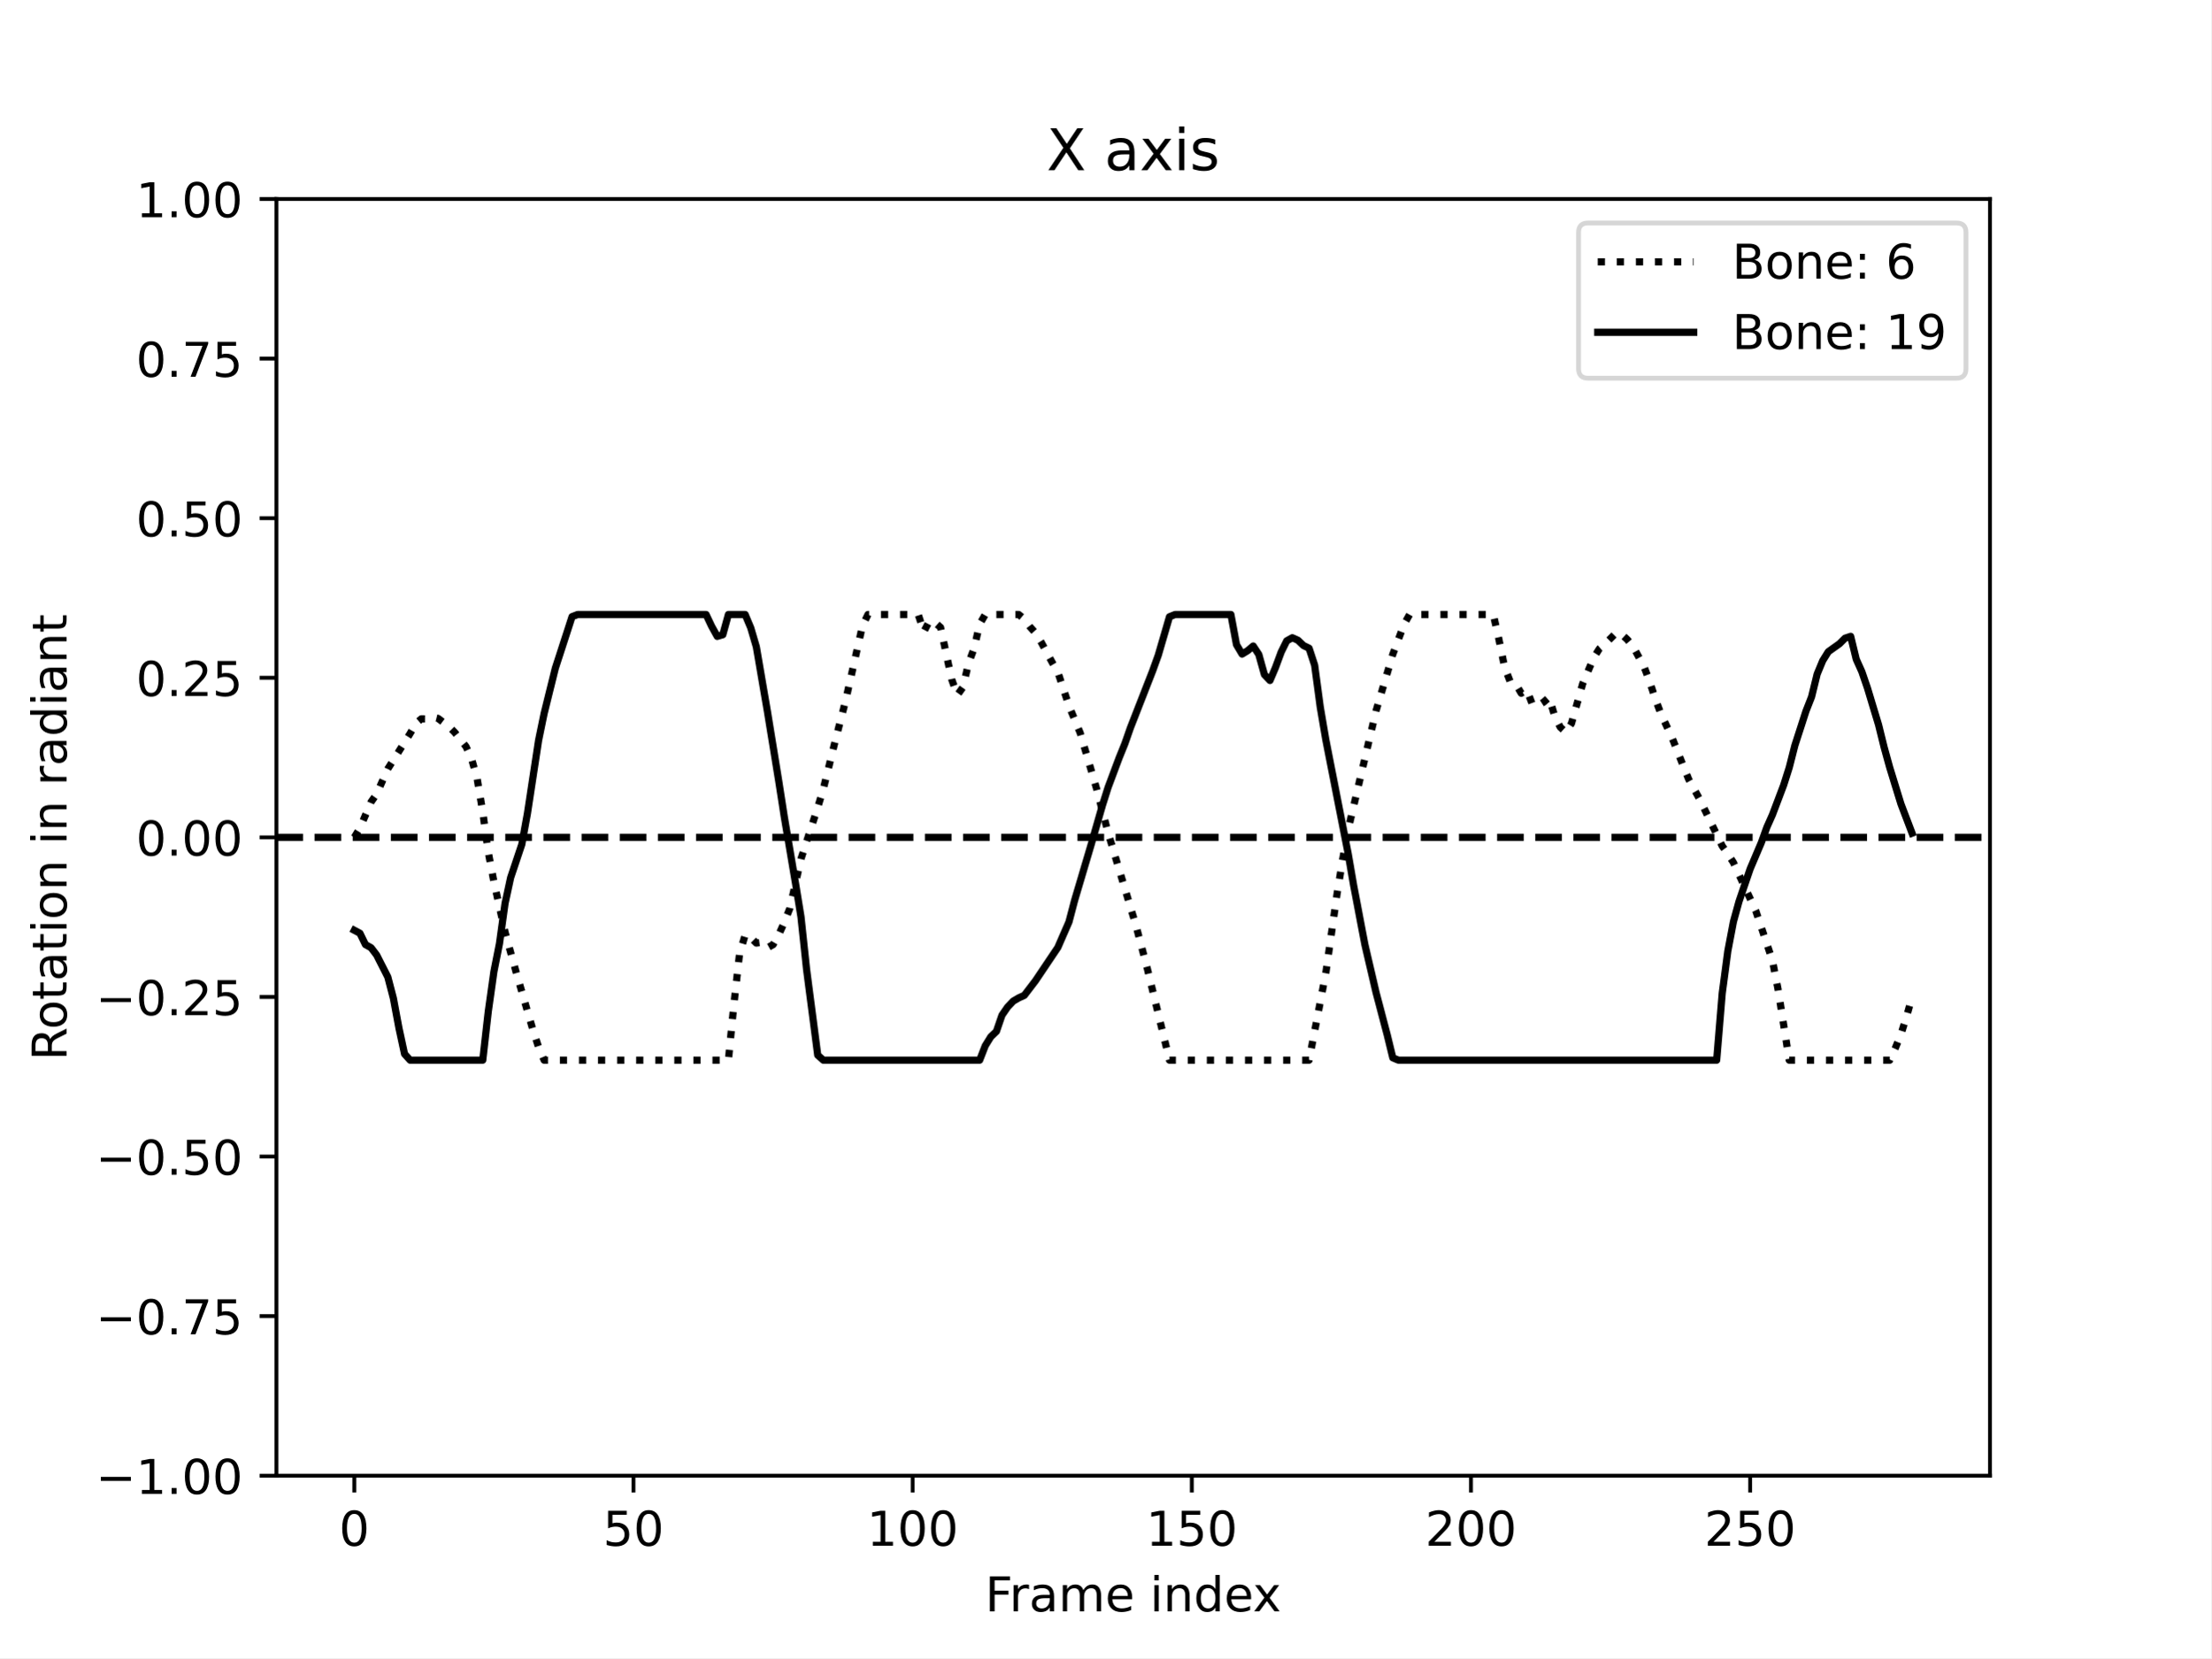
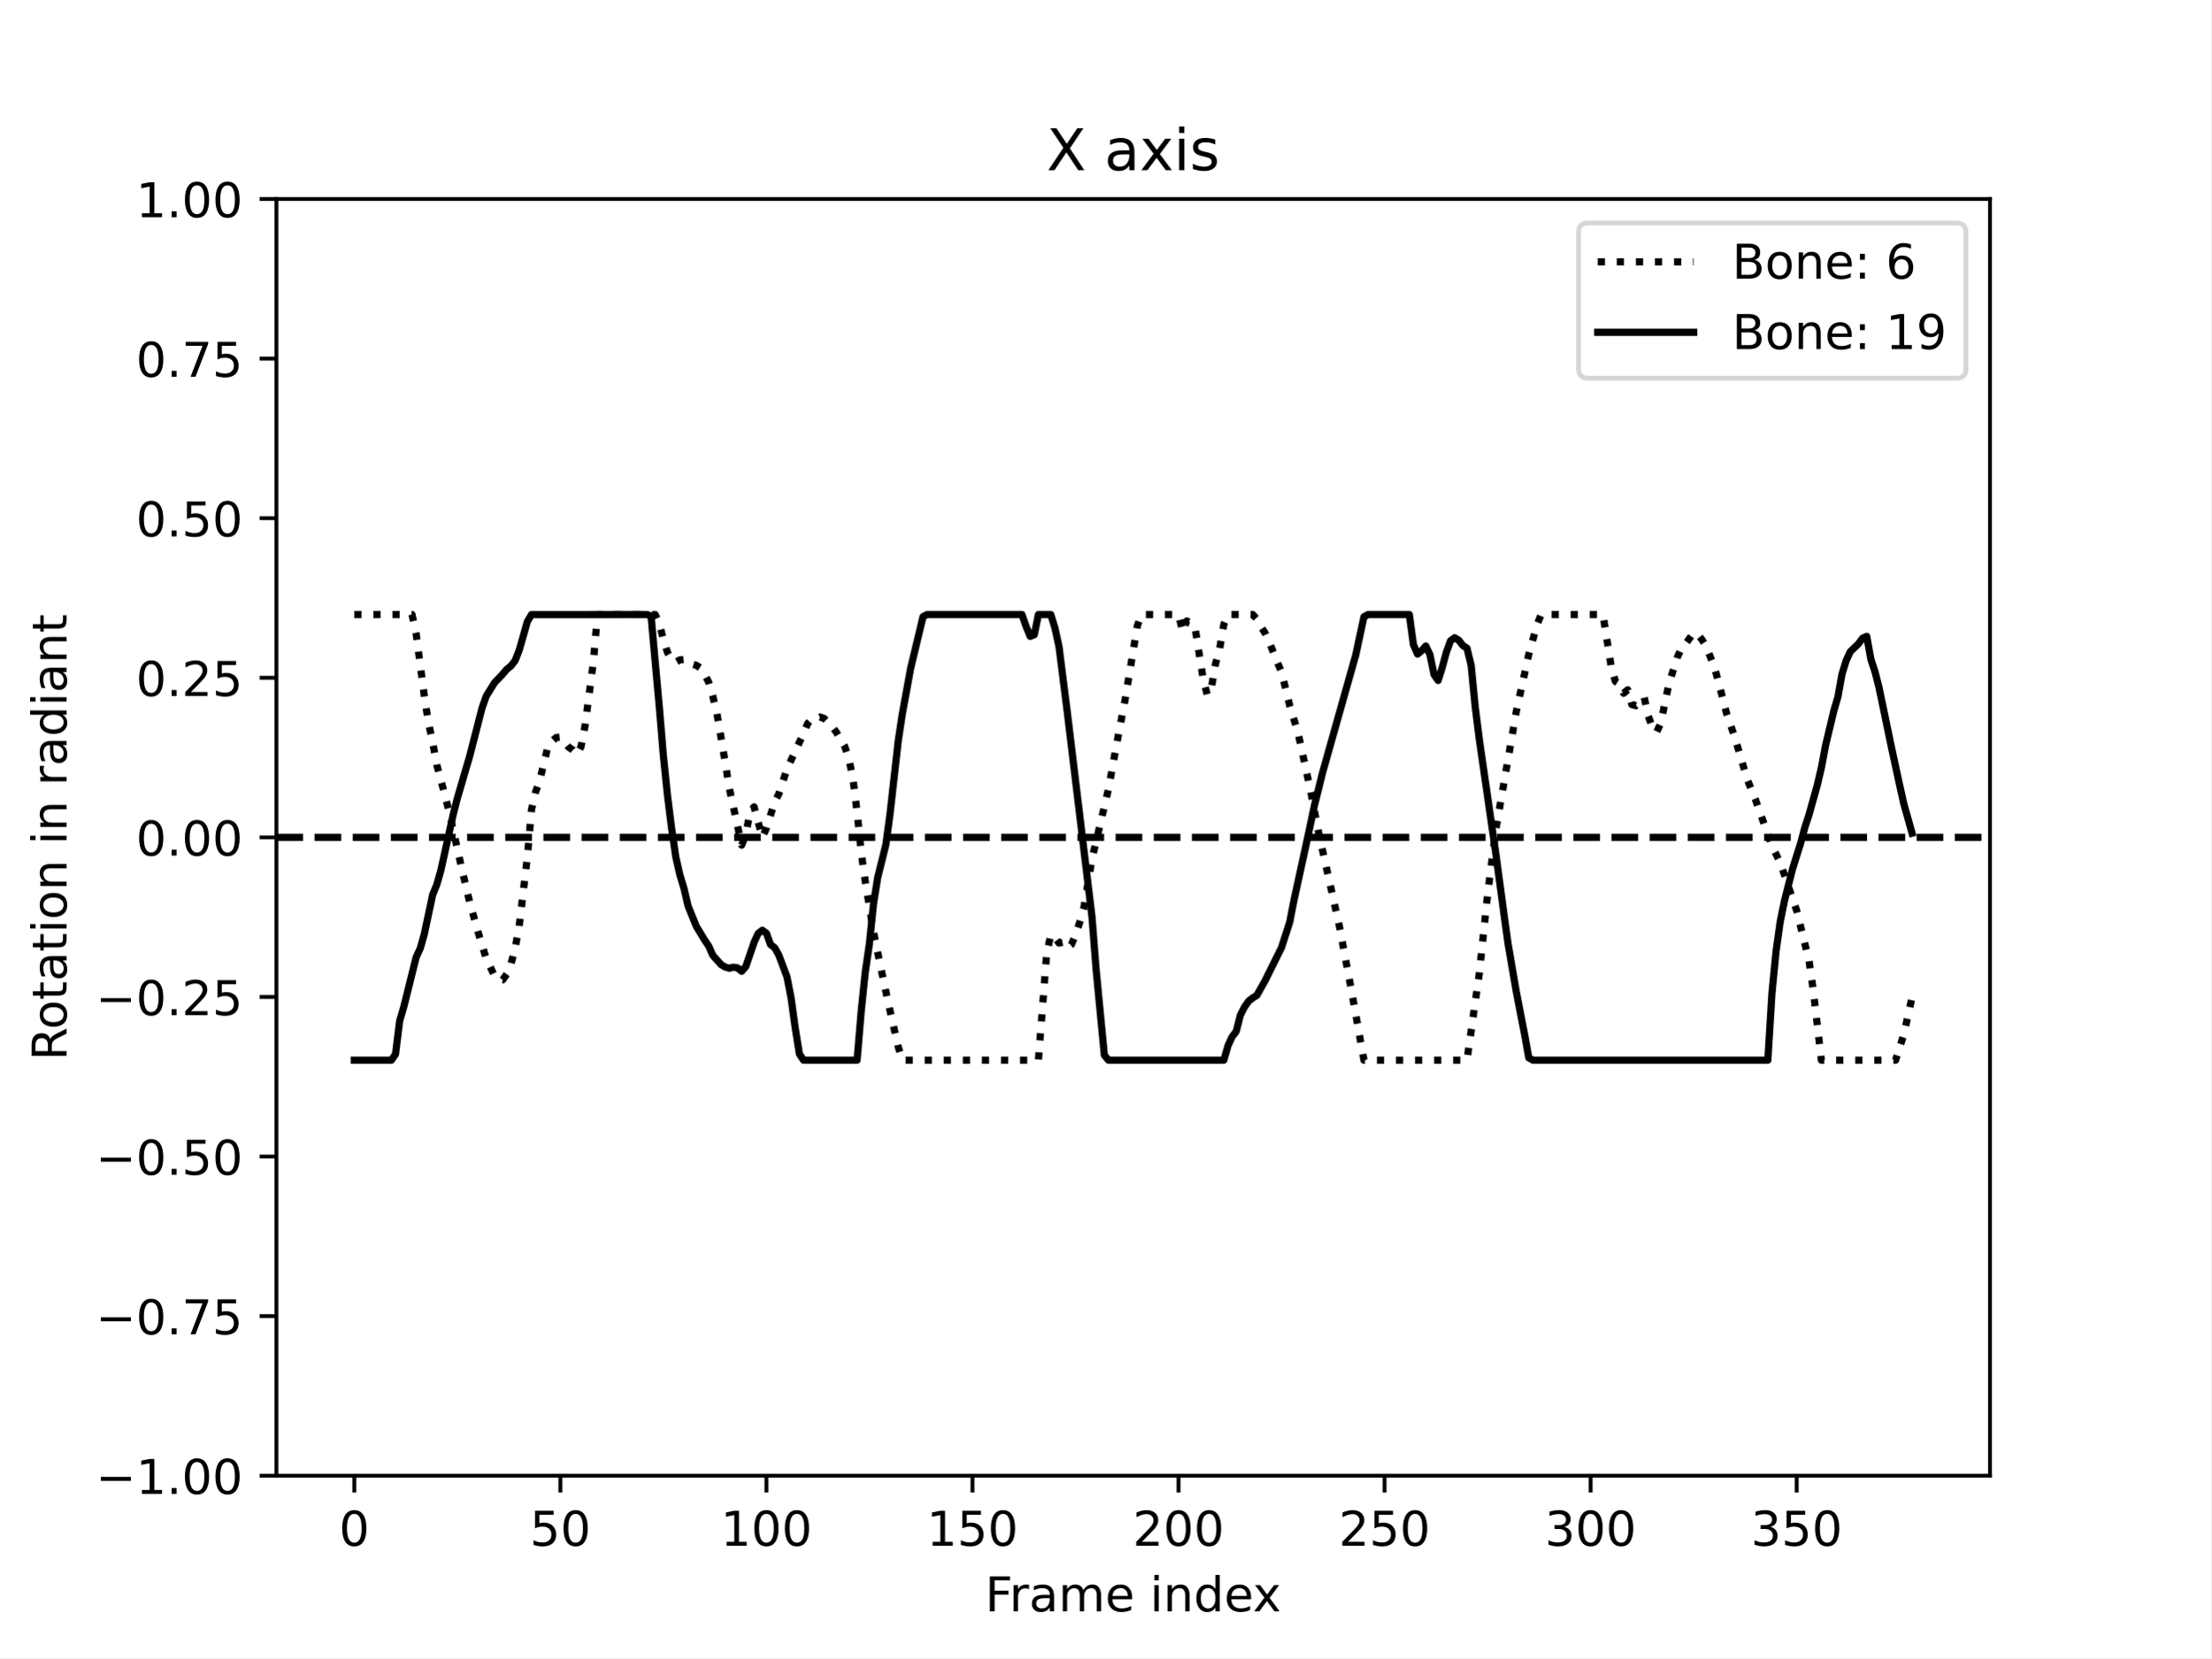
<svg xmlns="http://www.w3.org/2000/svg" xmlns:xlink="http://www.w3.org/1999/xlink" width="460.8pt" height="345.6pt" viewBox="0 0 460.8 345.6" version="1.1">
  <defs>
    <style type="text/css">*{stroke-linejoin: round; stroke-linecap: butt}</style>
  </defs>
  <g id="figure_1">
    <g id="patch_1">
      <path d="M 0 345.6  L 460.8 345.6  L 460.8 0  L 0 0  z " style="fill: #ffffff" />
    </g>
    <g id="axes_1">
      <g id="patch_2">
        <path d="M 57.6 307.584  L 414.72 307.584  L 414.72 41.472  L 57.6 41.472  z " style="fill: #ffffff" />
      </g>
      <g id="matplotlib.axis_1">
        <g id="xtick_1">
          <g id="line2d_1">
            <defs>
-               <path id="m13ba94c23a" d="M 0 0  L 0 3.5  " style="stroke: #000000; stroke-width: 0.8" />
-             </defs>
-             <g>
-               <use xlink:href="#m13ba94c23a" x="73.833" y="307.584" style="stroke: #000000; stroke-width: 0.8" />
+               <path id="m7d179e6871" d="M 0 0  L 0 3.5  " style="stroke: #000000; stroke-width: 0.8" />
+             </defs>
+             <g>
+               <use xlink:href="#m7d179e6871" x="73.833" y="307.584" style="stroke: #000000; stroke-width: 0.8" />
            </g>
          </g>
          <g id="text_1">
            <g transform="translate(70.65148 322.1824) scale(0.1 -0.1)">
              <defs>
                <path id="DejaVuSans-30" d="M 2034 4250  Q 1547 4250 1301 3770  Q 1056 3291 1056 2328  Q 1056 1369 1301 889  Q 1547 409 2034 409  Q 2525 409 2770 889  Q 3016 1369 3016 2328  Q 3016 3291 2770 3770  Q 2525 4250 2034 4250  z M 2034 4750  Q 2819 4750 3233 4129  Q 3647 3509 3647 2328  Q 3647 1150 3233 529  Q 2819 -91 2034 -91  Q 1250 -91 836 529  Q 422 1150 422 2328  Q 422 3509 836 4129  Q 1250 4750 2034 4750  z " transform="scale(0.015625)" />
              </defs>
              <use xlink:href="#DejaVuSans-30" />
            </g>
          </g>
        </g>
        <g id="xtick_2">
          <g id="line2d_2">
            <g>
-               <use xlink:href="#m13ba94c23a" x="132.015" y="307.584" style="stroke: #000000; stroke-width: 0.8" />
+               <use xlink:href="#m7d179e6871" x="116.776" y="307.584" style="stroke: #000000; stroke-width: 0.8" />
            </g>
          </g>
          <g id="text_2">
-             <g transform="translate(125.652 322.1824) scale(0.1 -0.1)">
+             <g transform="translate(110.4139 322.1824) scale(0.1 -0.1)">
              <defs>
                <path id="DejaVuSans-35" d="M 691 4666  L 3169 4666  L 3169 4134  L 1269 4134  L 1269 2991  Q 1406 3038 1543 3061  Q 1681 3084 1819 3084  Q 2600 3084 3056 2656  Q 3513 2228 3513 1497  Q 3513 744 3044 326  Q 2575 -91 1722 -91  Q 1428 -91 1123 -41  Q 819 9 494 109  L 494 744  Q 775 591 1075 516  Q 1375 441 1709 441  Q 2250 441 2565 725  Q 2881 1009 2881 1497  Q 2881 1984 2565 2268  Q 2250 2553 1709 2553  Q 1456 2553 1204 2497  Q 953 2441 691 2322  L 691 4666  z " transform="scale(0.015625)" />
              </defs>
              <use xlink:href="#DejaVuSans-35" />
              <use xlink:href="#DejaVuSans-30" x="63.623" />
            </g>
          </g>
        </g>
        <g id="xtick_3">
          <g id="line2d_3">
            <g>
-               <use xlink:href="#m13ba94c23a" x="190.196" y="307.584" style="stroke: #000000; stroke-width: 0.8" />
+               <use xlink:href="#m7d179e6871" x="159.72" y="307.584" style="stroke: #000000; stroke-width: 0.8" />
            </g>
          </g>
          <g id="text_3">
-             <g transform="translate(180.6526 322.1824) scale(0.1 -0.1)">
+             <g transform="translate(150.1764 322.1824) scale(0.1 -0.1)">
              <defs>
                <path id="DejaVuSans-31" d="M 794 531  L 1825 531  L 1825 4091  L 703 3866  L 703 4441  L 1819 4666  L 2450 4666  L 2450 531  L 3481 531  L 3481 0  L 794 0  L 794 531  z " transform="scale(0.015625)" />
              </defs>
              <use xlink:href="#DejaVuSans-31" />
              <use xlink:href="#DejaVuSans-30" x="63.623" />
              <use xlink:href="#DejaVuSans-30" x="127.246" />
            </g>
          </g>
        </g>
        <g id="xtick_4">
          <g id="line2d_4">
            <g>
-               <use xlink:href="#m13ba94c23a" x="248.378" y="307.584" style="stroke: #000000; stroke-width: 0.8" />
+               <use xlink:href="#m7d179e6871" x="202.664" y="307.584" style="stroke: #000000; stroke-width: 0.8" />
            </g>
          </g>
          <g id="text_4">
-             <g transform="translate(238.8344 322.1824) scale(0.1 -0.1)">
+             <g transform="translate(193.1201 322.1824) scale(0.1 -0.1)">
              <use xlink:href="#DejaVuSans-31" />
              <use xlink:href="#DejaVuSans-35" x="63.623" />
              <use xlink:href="#DejaVuSans-30" x="127.246" />
            </g>
          </g>
        </g>
        <g id="xtick_5">
          <g id="line2d_5">
            <g>
-               <use xlink:href="#m13ba94c23a" x="306.56" y="307.584" style="stroke: #000000; stroke-width: 0.8" />
+               <use xlink:href="#m7d179e6871" x="245.608" y="307.584" style="stroke: #000000; stroke-width: 0.8" />
            </g>
          </g>
          <g id="text_5">
-             <g transform="translate(297.0163 322.1824) scale(0.1 -0.1)">
+             <g transform="translate(236.0639 322.1824) scale(0.1 -0.1)">
              <defs>
                <path id="DejaVuSans-32" d="M 1228 531  L 3431 531  L 3431 0  L 469 0  L 469 531  Q 828 903 1448 1529  Q 2069 2156 2228 2338  Q 2531 2678 2651 2914  Q 2772 3150 2772 3378  Q 2772 3750 2511 3984  Q 2250 4219 1831 4219  Q 1534 4219 1204 4116  Q 875 4013 500 3803  L 500 4441  Q 881 4594 1212 4672  Q 1544 4750 1819 4750  Q 2544 4750 2975 4387  Q 3406 4025 3406 3419  Q 3406 3131 3298 2873  Q 3191 2616 2906 2266  Q 2828 2175 2409 1742  Q 1991 1309 1228 531  z " transform="scale(0.015625)" />
              </defs>
              <use xlink:href="#DejaVuSans-32" />
              <use xlink:href="#DejaVuSans-30" x="63.623" />
              <use xlink:href="#DejaVuSans-30" x="127.246" />
            </g>
          </g>
        </g>
        <g id="xtick_6">
          <g id="line2d_6">
            <g>
-               <use xlink:href="#m13ba94c23a" x="364.742" y="307.584" style="stroke: #000000; stroke-width: 0.8" />
+               <use xlink:href="#m7d179e6871" x="288.551" y="307.584" style="stroke: #000000; stroke-width: 0.8" />
            </g>
          </g>
          <g id="text_6">
-             <g transform="translate(355.1981 322.1824) scale(0.1 -0.1)">
+             <g transform="translate(279.0076 322.1824) scale(0.1 -0.1)">
              <use xlink:href="#DejaVuSans-32" />
              <use xlink:href="#DejaVuSans-35" x="63.623" />
              <use xlink:href="#DejaVuSans-30" x="127.246" />
            </g>
          </g>
        </g>
-         <g id="text_7">
+         <g id="xtick_7">
+           <g id="line2d_7">
+             <g>
+               <use xlink:href="#m7d179e6871" x="331.495" y="307.584" style="stroke: #000000; stroke-width: 0.8" />
+             </g>
+           </g>
+           <g id="text_7">
+             <g transform="translate(321.9513 322.1824) scale(0.1 -0.1)">
+               <defs>
+                 <path id="DejaVuSans-33" d="M 2597 2516  Q 3050 2419 3304 2112  Q 3559 1806 3559 1356  Q 3559 666 3084 287  Q 2609 -91 1734 -91  Q 1441 -91 1130 -33  Q 819 25 488 141  L 488 750  Q 750 597 1062 519  Q 1375 441 1716 441  Q 2309 441 2620 675  Q 2931 909 2931 1356  Q 2931 1769 2642 2001  Q 2353 2234 1838 2234  L 1294 2234  L 1294 2753  L 1863 2753  Q 2328 2753 2575 2939  Q 2822 3125 2822 3475  Q 2822 3834 2567 4026  Q 2313 4219 1838 4219  Q 1578 4219 1281 4162  Q 984 4106 628 3988  L 628 4550  Q 988 4650 1302 4700  Q 1616 4750 1894 4750  Q 2613 4750 3031 4423  Q 3450 4097 3450 3541  Q 3450 3153 3228 2886  Q 3006 2619 2597 2516  z " transform="scale(0.015625)" />
+               </defs>
+               <use xlink:href="#DejaVuSans-33" />
+               <use xlink:href="#DejaVuSans-30" x="63.623" />
+               <use xlink:href="#DejaVuSans-30" x="127.246" />
+             </g>
+           </g>
+         </g>
+         <g id="xtick_8">
+           <g id="line2d_8">
+             <g>
+               <use xlink:href="#m7d179e6871" x="374.439" y="307.584" style="stroke: #000000; stroke-width: 0.8" />
+             </g>
+           </g>
+           <g id="text_8">
+             <g transform="translate(364.895 322.1824) scale(0.1 -0.1)">
+               <use xlink:href="#DejaVuSans-33" />
+               <use xlink:href="#DejaVuSans-35" x="63.623" />
+               <use xlink:href="#DejaVuSans-30" x="127.246" />
+             </g>
+           </g>
+         </g>
+         <g id="text_9">
          <g transform="translate(205.3108 335.8606) scale(0.1 -0.1)">
            <defs>
              <path id="DejaVuSans-46" d="M 628 4666  L 3309 4666  L 3309 4134  L 1259 4134  L 1259 2759  L 3109 2759  L 3109 2228  L 1259 2228  L 1259 0  L 628 0  L 628 4666  z " transform="scale(0.015625)" />
              <path id="DejaVuSans-72" d="M 2631 2963  Q 2534 3019 2420 3045  Q 2306 3072 2169 3072  Q 1681 3072 1420 2755  Q 1159 2438 1159 1844  L 1159 0  L 581 0  L 581 3500  L 1159 3500  L 1159 2956  Q 1341 3275 1631 3429  Q 1922 3584 2338 3584  Q 2397 3584 2469 3576  Q 2541 3569 2628 3553  L 2631 2963  z " transform="scale(0.015625)" />
              <path id="DejaVuSans-61" d="M 2194 1759  Q 1497 1759 1228 1600  Q 959 1441 959 1056  Q 959 750 1161 570  Q 1363 391 1709 391  Q 2188 391 2477 730  Q 2766 1069 2766 1631  L 2766 1759  L 2194 1759  z M 3341 1997  L 3341 0  L 2766 0  L 2766 531  Q 2569 213 2275 61  Q 1981 -91 1556 -91  Q 1019 -91 701 211  Q 384 513 384 1019  Q 384 1609 779 1909  Q 1175 2209 1959 2209  L 2766 2209  L 2766 2266  Q 2766 2663 2505 2880  Q 2244 3097 1772 3097  Q 1472 3097 1187 3025  Q 903 2953 641 2809  L 641 3341  Q 956 3463 1253 3523  Q 1550 3584 1831 3584  Q 2591 3584 2966 3190  Q 3341 2797 3341 1997  z " transform="scale(0.015625)" />
              <path id="DejaVuSans-6d" d="M 3328 2828  Q 3544 3216 3844 3400  Q 4144 3584 4550 3584  Q 5097 3584 5394 3201  Q 5691 2819 5691 2113  L 5691 0  L 5113 0  L 5113 2094  Q 5113 2597 4934 2840  Q 4756 3084 4391 3084  Q 3944 3084 3684 2787  Q 3425 2491 3425 1978  L 3425 0  L 2847 0  L 2847 2094  Q 2847 2600 2669 2842  Q 2491 3084 2119 3084  Q 1678 3084 1418 2786  Q 1159 2488 1159 1978  L 1159 0  L 581 0  L 581 3500  L 1159 3500  L 1159 2956  Q 1356 3278 1631 3431  Q 1906 3584 2284 3584  Q 2666 3584 2933 3390  Q 3200 3197 3328 2828  z " transform="scale(0.015625)" />
              <path id="DejaVuSans-65" d="M 3597 1894  L 3597 1613  L 953 1613  Q 991 1019 1311 708  Q 1631 397 2203 397  Q 2534 397 2845 478  Q 3156 559 3463 722  L 3463 178  Q 3153 47 2828 -22  Q 2503 -91 2169 -91  Q 1331 -91 842 396  Q 353 884 353 1716  Q 353 2575 817 3079  Q 1281 3584 2069 3584  Q 2775 3584 3186 3129  Q 3597 2675 3597 1894  z M 3022 2063  Q 3016 2534 2758 2815  Q 2500 3097 2075 3097  Q 1594 3097 1305 2825  Q 1016 2553 972 2059  L 3022 2063  z " transform="scale(0.015625)" />
              <path id="DejaVuSans-20" transform="scale(0.015625)" />
              <path id="DejaVuSans-69" d="M 603 3500  L 1178 3500  L 1178 0  L 603 0  L 603 3500  z M 603 4863  L 1178 4863  L 1178 4134  L 603 4134  L 603 4863  z " transform="scale(0.015625)" />
              <path id="DejaVuSans-6e" d="M 3513 2113  L 3513 0  L 2938 0  L 2938 2094  Q 2938 2591 2744 2837  Q 2550 3084 2163 3084  Q 1697 3084 1428 2787  Q 1159 2491 1159 1978  L 1159 0  L 581 0  L 581 3500  L 1159 3500  L 1159 2956  Q 1366 3272 1645 3428  Q 1925 3584 2291 3584  Q 2894 3584 3203 3211  Q 3513 2838 3513 2113  z " transform="scale(0.015625)" />
              <path id="DejaVuSans-64" d="M 2906 2969  L 2906 4863  L 3481 4863  L 3481 0  L 2906 0  L 2906 525  Q 2725 213 2448 61  Q 2172 -91 1784 -91  Q 1150 -91 751 415  Q 353 922 353 1747  Q 353 2572 751 3078  Q 1150 3584 1784 3584  Q 2172 3584 2448 3432  Q 2725 3281 2906 2969  z M 947 1747  Q 947 1113 1208 752  Q 1469 391 1925 391  Q 2381 391 2643 752  Q 2906 1113 2906 1747  Q 2906 2381 2643 2742  Q 2381 3103 1925 3103  Q 1469 3103 1208 2742  Q 947 2381 947 1747  z " transform="scale(0.015625)" />
              <path id="DejaVuSans-78" d="M 3513 3500  L 2247 1797  L 3578 0  L 2900 0  L 1881 1375  L 863 0  L 184 0  L 1544 1831  L 300 3500  L 978 3500  L 1906 2253  L 2834 3500  L 3513 3500  z " transform="scale(0.015625)" />
            </defs>
            <use xlink:href="#DejaVuSans-46" />
            <use xlink:href="#DejaVuSans-72" x="50.27" />
            <use xlink:href="#DejaVuSans-61" x="91.383" />
            <use xlink:href="#DejaVuSans-6d" x="152.662" />
            <use xlink:href="#DejaVuSans-65" x="250.074" />
            <use xlink:href="#DejaVuSans-20" x="311.598" />
            <use xlink:href="#DejaVuSans-69" x="343.385" />
            <use xlink:href="#DejaVuSans-6e" x="371.168" />
            <use xlink:href="#DejaVuSans-64" x="434.547" />
            <use xlink:href="#DejaVuSans-65" x="498.023" />
            <use xlink:href="#DejaVuSans-78" x="557.797" />
          </g>
        </g>
      </g>
      <g id="matplotlib.axis_2">
        <g id="ytick_1">
-           <g id="line2d_7">
-             <defs>
-               <path id="mee9ba77de7" d="M 0 0  L -3.5 0  " style="stroke: #000000; stroke-width: 0.8" />
-             </defs>
-             <g>
-               <use xlink:href="#mee9ba77de7" x="57.6" y="307.584" style="stroke: #000000; stroke-width: 0.8" />
-             </g>
-           </g>
-           <g id="text_8">
+           <g id="line2d_9">
+             <defs>
+               <path id="m3d3d584c58" d="M 0 0  L -3.5 0  " style="stroke: #000000; stroke-width: 0.8" />
+             </defs>
+             <g>
+               <use xlink:href="#m3d3d584c58" x="57.6" y="307.584" style="stroke: #000000; stroke-width: 0.8" />
+             </g>
+           </g>
+           <g id="text_10">
            <g transform="translate(19.95469 311.3832) scale(0.1 -0.1)">
              <defs>
                <path id="DejaVuSans-2212" d="M 678 2272  L 4684 2272  L 4684 1741  L 678 1741  L 678 2272  z " transform="scale(0.015625)" />
                <path id="DejaVuSans-2e" d="M 684 794  L 1344 794  L 1344 0  L 684 0  L 684 794  z " transform="scale(0.015625)" />
              </defs>
              <use xlink:href="#DejaVuSans-2212" />
              <use xlink:href="#DejaVuSans-31" x="83.789" />
              <use xlink:href="#DejaVuSans-2e" x="147.412" />
              <use xlink:href="#DejaVuSans-30" x="179.199" />
              <use xlink:href="#DejaVuSans-30" x="242.822" />
            </g>
          </g>
        </g>
        <g id="ytick_2">
-           <g id="line2d_8">
-             <g>
-               <use xlink:href="#mee9ba77de7" x="57.6" y="274.32" style="stroke: #000000; stroke-width: 0.8" />
-             </g>
-           </g>
-           <g id="text_9">
+           <g id="line2d_10">
+             <g>
+               <use xlink:href="#m3d3d584c58" x="57.6" y="274.32" style="stroke: #000000; stroke-width: 0.8" />
+             </g>
+           </g>
+           <g id="text_11">
            <g transform="translate(19.95469 278.1192) scale(0.1 -0.1)">
              <defs>
                <path id="DejaVuSans-37" d="M 525 4666  L 3525 4666  L 3525 4397  L 1831 0  L 1172 0  L 2766 4134  L 525 4134  L 525 4666  z " transform="scale(0.015625)" />
              </defs>
              <use xlink:href="#DejaVuSans-2212" />
              <use xlink:href="#DejaVuSans-30" x="83.789" />
              <use xlink:href="#DejaVuSans-2e" x="147.412" />
              <use xlink:href="#DejaVuSans-37" x="179.199" />
              <use xlink:href="#DejaVuSans-35" x="242.822" />
            </g>
          </g>
        </g>
        <g id="ytick_3">
-           <g id="line2d_9">
-             <g>
-               <use xlink:href="#mee9ba77de7" x="57.6" y="241.056" style="stroke: #000000; stroke-width: 0.8" />
-             </g>
-           </g>
-           <g id="text_10">
+           <g id="line2d_11">
+             <g>
+               <use xlink:href="#m3d3d584c58" x="57.6" y="241.056" style="stroke: #000000; stroke-width: 0.8" />
+             </g>
+           </g>
+           <g id="text_12">
            <g transform="translate(19.95469 244.8552) scale(0.1 -0.1)">
              <use xlink:href="#DejaVuSans-2212" />
              <use xlink:href="#DejaVuSans-30" x="83.789" />
              <use xlink:href="#DejaVuSans-2e" x="147.412" />
              <use xlink:href="#DejaVuSans-35" x="179.199" />
              <use xlink:href="#DejaVuSans-30" x="242.822" />
            </g>
          </g>
        </g>
        <g id="ytick_4">
-           <g id="line2d_10">
-             <g>
-               <use xlink:href="#mee9ba77de7" x="57.6" y="207.792" style="stroke: #000000; stroke-width: 0.8" />
-             </g>
-           </g>
-           <g id="text_11">
+           <g id="line2d_12">
+             <g>
+               <use xlink:href="#m3d3d584c58" x="57.6" y="207.792" style="stroke: #000000; stroke-width: 0.8" />
+             </g>
+           </g>
+           <g id="text_13">
            <g transform="translate(19.95469 211.5912) scale(0.1 -0.1)">
              <use xlink:href="#DejaVuSans-2212" />
              <use xlink:href="#DejaVuSans-30" x="83.789" />
              <use xlink:href="#DejaVuSans-2e" x="147.412" />
              <use xlink:href="#DejaVuSans-32" x="179.199" />
              <use xlink:href="#DejaVuSans-35" x="242.822" />
            </g>
          </g>
        </g>
        <g id="ytick_5">
-           <g id="line2d_11">
-             <g>
-               <use xlink:href="#mee9ba77de7" x="57.6" y="174.528" style="stroke: #000000; stroke-width: 0.8" />
-             </g>
-           </g>
-           <g id="text_12">
+           <g id="line2d_13">
+             <g>
+               <use xlink:href="#m3d3d584c58" x="57.6" y="174.528" style="stroke: #000000; stroke-width: 0.8" />
+             </g>
+           </g>
+           <g id="text_14">
            <g transform="translate(28.33438 178.3272) scale(0.1 -0.1)">
              <use xlink:href="#DejaVuSans-30" />
              <use xlink:href="#DejaVuSans-2e" x="63.623" />
              <use xlink:href="#DejaVuSans-30" x="95.41" />
              <use xlink:href="#DejaVuSans-30" x="159.033" />
            </g>
          </g>
        </g>
        <g id="ytick_6">
-           <g id="line2d_12">
-             <g>
-               <use xlink:href="#mee9ba77de7" x="57.6" y="141.264" style="stroke: #000000; stroke-width: 0.8" />
-             </g>
-           </g>
-           <g id="text_13">
+           <g id="line2d_14">
+             <g>
+               <use xlink:href="#m3d3d584c58" x="57.6" y="141.264" style="stroke: #000000; stroke-width: 0.8" />
+             </g>
+           </g>
+           <g id="text_15">
            <g transform="translate(28.33438 145.0632) scale(0.1 -0.1)">
              <use xlink:href="#DejaVuSans-30" />
              <use xlink:href="#DejaVuSans-2e" x="63.623" />
              <use xlink:href="#DejaVuSans-32" x="95.41" />
              <use xlink:href="#DejaVuSans-35" x="159.033" />
            </g>
          </g>
        </g>
        <g id="ytick_7">
-           <g id="line2d_13">
-             <g>
-               <use xlink:href="#mee9ba77de7" x="57.6" y="108" style="stroke: #000000; stroke-width: 0.8" />
-             </g>
-           </g>
-           <g id="text_14">
+           <g id="line2d_15">
+             <g>
+               <use xlink:href="#m3d3d584c58" x="57.6" y="108" style="stroke: #000000; stroke-width: 0.8" />
+             </g>
+           </g>
+           <g id="text_16">
            <g transform="translate(28.33438 111.7992) scale(0.1 -0.1)">
              <use xlink:href="#DejaVuSans-30" />
              <use xlink:href="#DejaVuSans-2e" x="63.623" />
              <use xlink:href="#DejaVuSans-35" x="95.41" />
              <use xlink:href="#DejaVuSans-30" x="159.033" />
            </g>
          </g>
        </g>
        <g id="ytick_8">
-           <g id="line2d_14">
-             <g>
-               <use xlink:href="#mee9ba77de7" x="57.6" y="74.736" style="stroke: #000000; stroke-width: 0.8" />
-             </g>
-           </g>
-           <g id="text_15">
+           <g id="line2d_16">
+             <g>
+               <use xlink:href="#m3d3d584c58" x="57.6" y="74.736" style="stroke: #000000; stroke-width: 0.8" />
+             </g>
+           </g>
+           <g id="text_17">
            <g transform="translate(28.33438 78.53522) scale(0.1 -0.1)">
              <use xlink:href="#DejaVuSans-30" />
              <use xlink:href="#DejaVuSans-2e" x="63.623" />
              <use xlink:href="#DejaVuSans-37" x="95.41" />
              <use xlink:href="#DejaVuSans-35" x="159.033" />
            </g>
          </g>
        </g>
        <g id="ytick_9">
-           <g id="line2d_15">
-             <g>
-               <use xlink:href="#mee9ba77de7" x="57.6" y="41.472" style="stroke: #000000; stroke-width: 0.8" />
-             </g>
-           </g>
-           <g id="text_16">
+           <g id="line2d_17">
+             <g>
+               <use xlink:href="#m3d3d584c58" x="57.6" y="41.472" style="stroke: #000000; stroke-width: 0.8" />
+             </g>
+           </g>
+           <g id="text_18">
            <g transform="translate(28.33438 45.27122) scale(0.1 -0.1)">
              <use xlink:href="#DejaVuSans-31" />
              <use xlink:href="#DejaVuSans-2e" x="63.623" />
              <use xlink:href="#DejaVuSans-30" x="95.41" />
              <use xlink:href="#DejaVuSans-30" x="159.033" />
            </g>
          </g>
        </g>
-         <g id="text_17">
+         <g id="text_19">
          <g transform="translate(13.875 221.0499) rotate(-90) scale(0.1 -0.1)">
            <defs>
              <path id="DejaVuSans-52" d="M 2841 2188  Q 3044 2119 3236 1894  Q 3428 1669 3622 1275  L 4263 0  L 3584 0  L 2988 1197  Q 2756 1666 2539 1819  Q 2322 1972 1947 1972  L 1259 1972  L 1259 0  L 628 0  L 628 4666  L 2053 4666  Q 2853 4666 3247 4331  Q 3641 3997 3641 3322  Q 3641 2881 3436 2590  Q 3231 2300 2841 2188  z M 1259 4147  L 1259 2491  L 2053 2491  Q 2509 2491 2742 2702  Q 2975 2913 2975 3322  Q 2975 3731 2742 3939  Q 2509 4147 2053 4147  L 1259 4147  z " transform="scale(0.015625)" />
              <path id="DejaVuSans-6f" d="M 1959 3097  Q 1497 3097 1228 2736  Q 959 2375 959 1747  Q 959 1119 1226 758  Q 1494 397 1959 397  Q 2419 397 2687 759  Q 2956 1122 2956 1747  Q 2956 2369 2687 2733  Q 2419 3097 1959 3097  z M 1959 3584  Q 2709 3584 3137 3096  Q 3566 2609 3566 1747  Q 3566 888 3137 398  Q 2709 -91 1959 -91  Q 1206 -91 779 398  Q 353 888 353 1747  Q 353 2609 779 3096  Q 1206 3584 1959 3584  z " transform="scale(0.015625)" />
              <path id="DejaVuSans-74" d="M 1172 4494  L 1172 3500  L 2356 3500  L 2356 3053  L 1172 3053  L 1172 1153  Q 1172 725 1289 603  Q 1406 481 1766 481  L 2356 481  L 2356 0  L 1766 0  Q 1100 0 847 248  Q 594 497 594 1153  L 594 3053  L 172 3053  L 172 3500  L 594 3500  L 594 4494  L 1172 4494  z " transform="scale(0.015625)" />
            </defs>
            <use xlink:href="#DejaVuSans-52" />
            <use xlink:href="#DejaVuSans-6f" x="64.982" />
            <use xlink:href="#DejaVuSans-74" x="126.164" />
            <use xlink:href="#DejaVuSans-61" x="165.373" />
            <use xlink:href="#DejaVuSans-74" x="226.652" />
            <use xlink:href="#DejaVuSans-69" x="265.861" />
            <use xlink:href="#DejaVuSans-6f" x="293.645" />
            <use xlink:href="#DejaVuSans-6e" x="354.826" />
            <use xlink:href="#DejaVuSans-20" x="418.205" />
            <use xlink:href="#DejaVuSans-69" x="449.992" />
            <use xlink:href="#DejaVuSans-6e" x="477.775" />
            <use xlink:href="#DejaVuSans-20" x="541.154" />
            <use xlink:href="#DejaVuSans-72" x="572.941" />
            <use xlink:href="#DejaVuSans-61" x="614.055" />
            <use xlink:href="#DejaVuSans-64" x="675.334" />
            <use xlink:href="#DejaVuSans-69" x="738.811" />
            <use xlink:href="#DejaVuSans-61" x="766.594" />
            <use xlink:href="#DejaVuSans-6e" x="827.873" />
            <use xlink:href="#DejaVuSans-74" x="891.252" />
          </g>
        </g>
      </g>
-       <g id="line2d_16">
-         <path d="M 73.833 174.528  L 74.996 172.613  L 77.324 167.16  L 78.487 165.489  L 80.815 160.253  L 85.469 152.873  L 86.633 150.809  L 87.796 149.831  L 88.96 149.838  L 90.124 149.445  L 91.287 149.738  L 93.615 151.483  L 94.778 152.669  L 97.105 155.594  L 98.269 158.141  L 99.433 162.291  L 100.596 169.225  L 101.76 177.687  L 102.924 183.796  L 105.251 194.302  L 107.578 202.705  L 109.905 210.716  L 111.069 214.703  L 112.233 218.248  L 113.396 220.973  L 151.796 220.973  L 152.96 209.158  L 154.124 198.756  L 155.287 194.866  L 156.451 195.397  L 157.615 196.564  L 158.778 196.402  L 159.942 197.537  L 161.105 196.899  L 162.269 194.866  L 163.433 192.283  L 164.596 189.326  L 166.924 179.029  L 170.415 168.276  L 171.578 164.452  L 173.905 155.034  L 176.233 146.009  L 179.724 130.474  L 180.887 128.083  L 191.36 128.083  L 192.524 131.681  L 193.687 129.427  L 194.851 129.752  L 196.015 130.764  L 198.342 141.625  L 199.505 144.883  L 200.669 143.252  L 201.833 138.302  L 202.996 135.147  L 204.16 130.111  L 205.324 128.083  L 212.305 128.083  L 213.469 129.045  L 214.633 130.625  L 215.796 131.935  L 216.96 133.801  L 219.287 138.084  L 220.451 140.066  L 222.778 147.118  L 225.105 152.737  L 227.433 160.637  L 228.596 164.62  L 230.924 173.55  L 236.742 192.911  L 239.069 201.736  L 243.724 220.973  L 272.815 220.973  L 276.305 202.817  L 278.633 186.402  L 279.796 179.242  L 280.96 172.889  L 286.778 148.149  L 290.269 136.364  L 292.596 130.181  L 293.76 128.083  L 311.215 128.083  L 312.378 133.228  L 313.542 138.963  L 314.705 142.008  L 315.869 142.515  L 317.033 144.489  L 318.196 143.774  L 319.36 146.845  L 320.524 147.092  L 321.687 146.349  L 322.851 145.335  L 324.015 149.281  L 325.178 151.579  L 326.342 152.63  L 327.505 150.778  L 329.833 142.534  L 332.16 137.055  L 333.324 135.206  L 334.487 134.232  L 336.815 131.898  L 337.978 132.233  L 339.142 133.301  L 340.305 134.678  L 342.633 138.962  L 343.796 142.05  L 344.96 145.612  L 346.124 148.727  L 348.451 153.718  L 350.778 159.576  L 351.942 162.44  L 354.269 166.664  L 358.924 176.341  L 360.087 177.959  L 361.251 179.774  L 365.905 189.801  L 369.396 200.237  L 370.56 206.228  L 372.887 220.973  L 393.833 220.973  L 394.996 218.445  L 396.16 215.593  L 397.324 211.917  L 398.487 207.803  L 398.487 207.803  " clip-path="url(#p6e35279bf7)" style="fill: none; stroke-dasharray: 1.5,2.475; stroke-dashoffset: 0; stroke: #000000; stroke-width: 1.5" />
-       </g>
-       <g id="line2d_17">
-         <path d="M 73.833 193.899  L 74.996 194.512  L 76.16 196.888  L 77.324 197.53  L 78.487 199.059  L 80.815 203.638  L 81.978 208.09  L 83.142 214.324  L 84.305 219.678  L 85.469 220.973  L 100.596 220.973  L 101.76 210.778  L 102.924 202.516  L 104.087 196.642  L 105.251 188.269  L 106.415 182.92  L 108.742 175.981  L 109.905 169.59  L 112.233 154.331  L 113.396 148.684  L 115.724 139.284  L 119.215 128.527  L 120.378 128.083  L 147.142 128.083  L 148.305 130.542  L 149.469 132.637  L 150.633 132.295  L 151.796 128.083  L 155.287 128.083  L 156.451 130.855  L 157.615 134.804  L 159.942 148.388  L 162.269 162.686  L 163.433 170.191  L 165.76 183.956  L 166.924 191.099  L 168.087 202.034  L 170.415 219.926  L 171.578 220.973  L 204.16 220.973  L 205.324 217.977  L 206.487 216.092  L 207.651 214.985  L 208.815 211.595  L 209.978 209.907  L 211.142 208.675  L 212.305 207.994  L 213.469 207.464  L 215.796 204.415  L 220.451 197.486  L 222.778 192.145  L 223.942 187.695  L 227.433 175.911  L 229.76 167.817  L 230.924 164.13  L 233.251 157.902  L 234.415 155.033  L 235.578 151.703  L 240.233 139.774  L 241.396 136.538  L 243.724 128.549  L 244.887 128.083  L 256.524 128.083  L 257.687 134.364  L 258.851 136.328  L 260.015 135.621  L 261.178 134.648  L 262.342 136.418  L 263.505 140.601  L 264.669 141.834  L 265.833 139.092  L 266.996 135.928  L 268.16 133.568  L 269.324 132.919  L 270.487 133.438  L 271.651 134.547  L 272.815 135.107  L 273.978 138.647  L 275.142 147.351  L 276.305 154.185  L 280.96 177.921  L 282.124 184.653  L 284.451 196.899  L 286.778 206.876  L 289.105 215.725  L 290.269 220.485  L 291.433 220.973  L 357.76 220.973  L 358.924 206.993  L 360.087 198.255  L 361.251 192.125  L 362.415 187.897  L 364.742 181.102  L 367.069 175.624  L 368.233 172.406  L 369.396 169.793  L 371.724 163.638  L 372.887 159.981  L 374.051 155.405  L 376.378 148.206  L 377.542 145.244  L 378.705 140.502  L 379.869 137.696  L 381.033 135.826  L 383.36 134.17  L 384.524 133.012  L 385.687 132.631  L 386.851 137.405  L 388.015 139.997  L 389.178 143.381  L 391.505 151.085  L 392.669 155.79  L 393.833 159.991  L 396.16 167.555  L 398.487 173.659  L 398.487 173.659  " clip-path="url(#p6e35279bf7)" style="fill: none; stroke: #000000; stroke-width: 1.5; stroke-linecap: square" />
-       </g>
      <g id="line2d_18">
-         <path d="M 57.6 174.528  L 414.72 174.528  " clip-path="url(#p6e35279bf7)" style="fill: none; stroke-dasharray: 5.55,2.4; stroke-dashoffset: 0; stroke: #000000; stroke-width: 1.5" />
+         <path d="M 73.833 128.083  L 85.857 128.083  L 86.716 132.049  L 88.434 145.193  L 89.292 150.698  L 90.151 154.594  L 91.01 159.382  L 92.728 165.784  L 93.587 169.192  L 96.163 180.771  L 97.881 188.052  L 99.599 194.193  L 101.317 199.799  L 103.034 203.356  L 103.893 204.133  L 104.752 204.234  L 105.611 203.029  L 106.47 200.948  L 107.329 197.764  L 108.188 193.07  L 109.905 178.55  L 110.764 168.702  L 111.623 165.042  L 112.482 162.653  L 114.2 155.524  L 115.059 154.459  L 115.918 153.719  L 116.776 153.627  L 118.494 155.732  L 119.353 156.287  L 120.212 157.24  L 121.071 155.655  L 121.93 151.18  L 123.647 137.995  L 124.506 128.083  L 136.531 128.083  L 137.389 129.941  L 138.248 133.346  L 139.107 135.987  L 139.966 137.478  L 140.825 138.005  L 141.684 137.538  L 142.543 137.439  L 143.402 138.348  L 144.26 138.412  L 145.119 138.678  L 145.978 139.229  L 146.837 140.531  L 147.696 142.209  L 148.555 145.178  L 149.414 148.749  L 151.131 158.923  L 151.99 164.303  L 154.567 176.148  L 155.426 174.009  L 156.285 169.271  L 157.144 168.171  L 158.861 174.528  L 159.72 172.613  L 161.438 167.16  L 162.297 165.489  L 164.015 160.253  L 167.45 152.873  L 168.309 150.809  L 169.168 149.831  L 170.027 149.838  L 170.886 149.445  L 171.744 149.738  L 173.462 151.483  L 174.321 152.669  L 176.039 155.594  L 176.898 158.141  L 177.757 162.291  L 178.615 169.225  L 179.474 177.687  L 180.333 183.796  L 182.051 194.302  L 183.769 202.705  L 185.486 210.716  L 187.204 218.248  L 188.063 220.973  L 216.406 220.973  L 218.124 198.756  L 218.983 194.866  L 219.841 195.397  L 220.7 196.564  L 221.559 196.402  L 222.418 197.537  L 223.277 196.899  L 224.136 194.866  L 224.995 192.283  L 225.854 189.326  L 227.571 179.029  L 231.007 164.452  L 232.725 155.034  L 234.442 146.009  L 237.019 130.474  L 237.878 128.083  L 245.608 128.083  L 246.466 131.681  L 247.325 129.427  L 248.184 129.752  L 249.043 130.764  L 250.761 141.625  L 251.62 144.883  L 252.479 143.252  L 253.337 138.302  L 254.196 135.147  L 255.055 130.111  L 255.914 128.083  L 261.067 128.083  L 261.926 129.045  L 262.785 130.625  L 263.644 131.935  L 264.503 133.801  L 266.221 138.084  L 267.079 140.066  L 268.797 147.118  L 270.515 152.737  L 273.092 164.62  L 274.809 173.55  L 279.104 192.911  L 281.68 206.62  L 284.257 220.973  L 305.729 220.973  L 308.305 202.817  L 310.023 186.402  L 311.741 172.889  L 316.035 148.149  L 318.612 136.364  L 320.33 130.181  L 321.189 128.083  L 334.072 128.083  L 335.789 138.963  L 336.648 142.008  L 337.507 142.515  L 338.366 144.489  L 339.225 143.774  L 340.084 146.845  L 340.943 147.092  L 341.802 146.349  L 342.66 145.335  L 343.519 149.281  L 344.378 151.579  L 345.237 152.63  L 346.096 150.778  L 347.814 142.534  L 349.531 137.055  L 350.39 135.206  L 351.249 134.232  L 352.967 131.898  L 353.826 132.233  L 354.685 133.301  L 355.544 134.678  L 357.261 138.962  L 358.12 142.05  L 359.838 148.727  L 361.556 153.718  L 364.132 162.44  L 365.85 166.664  L 369.286 176.341  L 371.003 179.774  L 374.439 189.801  L 377.015 200.237  L 377.874 206.228  L 379.592 220.973  L 395.052 220.973  L 396.77 215.593  L 398.487 207.803  L 398.487 207.803  " clip-path="url(#pe9defead38)" style="fill: none; stroke-dasharray: 1.5,2.475; stroke-dashoffset: 0; stroke: #000000; stroke-width: 1.5" />
+       </g>
+       <g id="line2d_19">
+         <path d="M 73.833 220.973  L 81.563 220.973  L 82.421 219.719  L 83.28 212.801  L 84.139 209.878  L 86.716 199.534  L 87.575 197.664  L 88.434 194.62  L 90.151 186.524  L 91.01 184.418  L 91.869 181.418  L 94.446 169.74  L 95.305 166.378  L 97.881 157.583  L 100.458 147.553  L 101.317 145.109  L 103.034 142.323  L 104.752 140.519  L 105.611 139.495  L 106.47 138.816  L 107.329 137.712  L 108.188 135.55  L 109.905 129.532  L 110.764 128.088  L 128.801 128.083  L 134.813 128.083  L 135.672 128.38  L 137.389 147.272  L 138.248 157.54  L 139.107 165.872  L 139.966 172.687  L 140.825 178.603  L 141.684 182.35  L 142.543 185.213  L 143.402 188.868  L 145.119 193.088  L 146.837 195.927  L 147.696 197.2  L 148.555 199.139  L 150.273 201.055  L 151.131 201.573  L 151.99 201.814  L 152.849 201.588  L 153.708 201.744  L 154.567 202.45  L 155.426 201.452  L 157.144 196.422  L 158.002 194.556  L 158.861 193.899  L 159.72 194.512  L 160.579 196.888  L 161.438 197.53  L 162.297 199.059  L 164.015 203.638  L 164.873 208.09  L 165.732 214.324  L 166.591 219.678  L 167.45 220.973  L 178.615 220.973  L 179.474 210.778  L 180.333 202.516  L 181.192 196.642  L 182.051 188.269  L 182.91 182.92  L 184.628 175.981  L 185.486 169.59  L 187.204 154.331  L 188.063 148.684  L 189.781 139.284  L 192.357 128.527  L 193.216 128.083  L 212.97 128.083  L 213.829 130.542  L 214.688 132.637  L 215.547 132.295  L 216.406 128.083  L 218.983 128.083  L 219.841 130.855  L 220.7 134.804  L 222.418 148.388  L 227.571 191.099  L 228.43 202.034  L 230.148 219.926  L 231.007 220.973  L 255.055 220.973  L 255.914 217.977  L 256.773 216.092  L 257.632 214.985  L 258.491 211.595  L 259.35 209.907  L 260.208 208.675  L 261.067 207.994  L 261.926 207.464  L 263.644 204.415  L 267.079 197.486  L 268.797 192.145  L 269.656 187.695  L 272.233 175.911  L 273.95 167.817  L 275.668 160.905  L 282.539 136.538  L 284.257 128.549  L 285.116 128.083  L 293.705 128.083  L 294.563 134.364  L 295.422 136.328  L 296.281 135.621  L 297.14 134.648  L 297.999 136.418  L 298.858 140.601  L 299.717 141.834  L 300.576 139.092  L 301.434 135.928  L 302.293 133.568  L 303.152 132.919  L 304.011 133.438  L 304.87 134.547  L 305.729 135.107  L 306.588 138.647  L 307.447 147.351  L 308.305 154.185  L 311.741 177.921  L 313.459 190.731  L 314.318 196.899  L 316.035 206.876  L 317.753 215.725  L 318.612 220.485  L 319.471 220.973  L 368.427 220.973  L 369.286 206.993  L 370.144 198.255  L 371.003 192.125  L 371.862 187.897  L 373.58 181.102  L 375.298 175.624  L 376.157 172.406  L 377.015 169.793  L 378.733 163.638  L 379.592 159.981  L 380.451 155.405  L 382.169 148.206  L 383.028 145.244  L 383.886 140.502  L 384.745 137.696  L 385.604 135.826  L 387.322 134.17  L 388.181 133.012  L 389.04 132.631  L 389.899 137.405  L 390.757 139.997  L 391.616 143.381  L 394.193 155.79  L 395.911 163.728  L 396.77 167.555  L 398.487 173.659  L 398.487 173.659  " clip-path="url(#pe9defead38)" style="fill: none; stroke: #000000; stroke-width: 1.5; stroke-linecap: square" />
+       </g>
+       <g id="line2d_20">
+         <path d="M 57.6 174.528  L 414.72 174.528  " clip-path="url(#pe9defead38)" style="fill: none; stroke-dasharray: 5.55,2.4; stroke-dashoffset: 0; stroke: #000000; stroke-width: 1.5" />
      </g>
      <g id="patch_3">
        <path d="M 57.6 307.584  L 57.6 41.472  " style="fill: none; stroke: #000000; stroke-width: 0.8; stroke-linejoin: miter; stroke-linecap: square" />
      </g>
      <g id="patch_4">
        <path d="M 414.72 307.584  L 414.72 41.472  " style="fill: none; stroke: #000000; stroke-width: 0.8; stroke-linejoin: miter; stroke-linecap: square" />
      </g>
      <g id="patch_5">
        <path d="M 57.6 307.584  L 414.72 307.584  " style="fill: none; stroke: #000000; stroke-width: 0.8; stroke-linejoin: miter; stroke-linecap: square" />
      </g>
      <g id="patch_6">
        <path d="M 57.6 41.472  L 414.72 41.472  " style="fill: none; stroke: #000000; stroke-width: 0.8; stroke-linejoin: miter; stroke-linecap: square" />
      </g>
-       <g id="text_18">
+       <g id="text_20">
        <g transform="translate(218.1225 35.472) scale(0.12 -0.12)">
          <defs>
            <path id="DejaVuSans-58" d="M 403 4666  L 1081 4666  L 2241 2931  L 3406 4666  L 4084 4666  L 2584 2425  L 4184 0  L 3506 0  L 2194 1984  L 872 0  L 191 0  L 1856 2491  L 403 4666  z " transform="scale(0.015625)" />
            <path id="DejaVuSans-73" d="M 2834 3397  L 2834 2853  Q 2591 2978 2328 3040  Q 2066 3103 1784 3103  Q 1356 3103 1142 2972  Q 928 2841 928 2578  Q 928 2378 1081 2264  Q 1234 2150 1697 2047  L 1894 2003  Q 2506 1872 2764 1633  Q 3022 1394 3022 966  Q 3022 478 2636 193  Q 2250 -91 1575 -91  Q 1294 -91 989 -36  Q 684 19 347 128  L 347 722  Q 666 556 975 473  Q 1284 391 1588 391  Q 1994 391 2212 530  Q 2431 669 2431 922  Q 2431 1156 2273 1281  Q 2116 1406 1581 1522  L 1381 1569  Q 847 1681 609 1914  Q 372 2147 372 2553  Q 372 3047 722 3315  Q 1072 3584 1716 3584  Q 2034 3584 2315 3537  Q 2597 3491 2834 3397  z " transform="scale(0.015625)" />
          </defs>
          <use xlink:href="#DejaVuSans-58" />
          <use xlink:href="#DejaVuSans-20" x="68.506" />
          <use xlink:href="#DejaVuSans-61" x="100.293" />
          <use xlink:href="#DejaVuSans-78" x="161.572" />
          <use xlink:href="#DejaVuSans-69" x="220.752" />
          <use xlink:href="#DejaVuSans-73" x="248.535" />
        </g>
      </g>
      <g id="legend_1">
        <g id="patch_7">
          <path d="M 330.978 78.828  L 407.72 78.828  Q 409.72 78.828 409.72 76.828  L 409.72 48.472  Q 409.72 46.472 407.72 46.472  L 330.978 46.472  Q 328.978 46.472 328.978 48.472  L 328.978 76.828  Q 328.978 78.828 330.978 78.828  z " style="fill: #ffffff; opacity: 0.8; stroke: #cccccc; stroke-linejoin: miter" />
        </g>
-         <g id="line2d_19">
+         <g id="line2d_21">
          <path d="M 332.978 54.57  L 342.978 54.57  L 352.978 54.57  " style="fill: none; stroke-dasharray: 1.5,2.475; stroke-dashoffset: 0; stroke: #000000; stroke-width: 1.5" />
        </g>
-         <g id="text_19">
+         <g id="text_21">
          <g transform="translate(360.9778 58.07044) scale(0.1 -0.1)">
            <defs>
              <path id="DejaVuSans-42" d="M 1259 2228  L 1259 519  L 2272 519  Q 2781 519 3026 730  Q 3272 941 3272 1375  Q 3272 1813 3026 2020  Q 2781 2228 2272 2228  L 1259 2228  z M 1259 4147  L 1259 2741  L 2194 2741  Q 2656 2741 2882 2914  Q 3109 3088 3109 3444  Q 3109 3797 2882 3972  Q 2656 4147 2194 4147  L 1259 4147  z M 628 4666  L 2241 4666  Q 2963 4666 3353 4366  Q 3744 4066 3744 3513  Q 3744 3084 3544 2831  Q 3344 2578 2956 2516  Q 3422 2416 3680 2098  Q 3938 1781 3938 1306  Q 3938 681 3513 340  Q 3088 0 2303 0  L 628 0  L 628 4666  z " transform="scale(0.015625)" />
              <path id="DejaVuSans-3a" d="M 750 794  L 1409 794  L 1409 0  L 750 0  L 750 794  z M 750 3309  L 1409 3309  L 1409 2516  L 750 2516  L 750 3309  z " transform="scale(0.015625)" />
              <path id="DejaVuSans-36" d="M 2113 2584  Q 1688 2584 1439 2293  Q 1191 2003 1191 1497  Q 1191 994 1439 701  Q 1688 409 2113 409  Q 2538 409 2786 701  Q 3034 994 3034 1497  Q 3034 2003 2786 2293  Q 2538 2584 2113 2584  z M 3366 4563  L 3366 3988  Q 3128 4100 2886 4159  Q 2644 4219 2406 4219  Q 1781 4219 1451 3797  Q 1122 3375 1075 2522  Q 1259 2794 1537 2939  Q 1816 3084 2150 3084  Q 2853 3084 3261 2657  Q 3669 2231 3669 1497  Q 3669 778 3244 343  Q 2819 -91 2113 -91  Q 1303 -91 875 529  Q 447 1150 447 2328  Q 447 3434 972 4092  Q 1497 4750 2381 4750  Q 2619 4750 2861 4703  Q 3103 4656 3366 4563  z " transform="scale(0.015625)" />
            </defs>
            <use xlink:href="#DejaVuSans-42" />
            <use xlink:href="#DejaVuSans-6f" x="68.604" />
            <use xlink:href="#DejaVuSans-6e" x="129.785" />
            <use xlink:href="#DejaVuSans-65" x="193.164" />
            <use xlink:href="#DejaVuSans-3a" x="254.688" />
            <use xlink:href="#DejaVuSans-20" x="288.379" />
            <use xlink:href="#DejaVuSans-36" x="320.166" />
          </g>
        </g>
-         <g id="line2d_20">
+         <g id="line2d_22">
          <path d="M 332.978 69.249  L 342.978 69.249  L 352.978 69.249  " style="fill: none; stroke: #000000; stroke-width: 1.5; stroke-linecap: square" />
        </g>
-         <g id="text_20">
+         <g id="text_22">
          <g transform="translate(360.9778 72.74856) scale(0.1 -0.1)">
            <defs>
              <path id="DejaVuSans-39" d="M 703 97  L 703 672  Q 941 559 1184 500  Q 1428 441 1663 441  Q 2288 441 2617 861  Q 2947 1281 2994 2138  Q 2813 1869 2534 1725  Q 2256 1581 1919 1581  Q 1219 1581 811 2004  Q 403 2428 403 3163  Q 403 3881 828 4315  Q 1253 4750 1959 4750  Q 2769 4750 3195 4129  Q 3622 3509 3622 2328  Q 3622 1225 3098 567  Q 2575 -91 1691 -91  Q 1453 -91 1209 -44  Q 966 3 703 97  z M 1959 2075  Q 2384 2075 2632 2365  Q 2881 2656 2881 3163  Q 2881 3666 2632 3958  Q 2384 4250 1959 4250  Q 1534 4250 1286 3958  Q 1038 3666 1038 3163  Q 1038 2656 1286 2365  Q 1534 2075 1959 2075  z " transform="scale(0.015625)" />
            </defs>
            <use xlink:href="#DejaVuSans-42" />
            <use xlink:href="#DejaVuSans-6f" x="68.604" />
            <use xlink:href="#DejaVuSans-6e" x="129.785" />
            <use xlink:href="#DejaVuSans-65" x="193.164" />
            <use xlink:href="#DejaVuSans-3a" x="254.688" />
            <use xlink:href="#DejaVuSans-20" x="288.379" />
            <use xlink:href="#DejaVuSans-31" x="320.166" />
            <use xlink:href="#DejaVuSans-39" x="383.789" />
          </g>
        </g>
      </g>
    </g>
  </g>
  <defs>
-     <clipPath id="p6e35279bf7">
+     <clipPath id="pe9defead38">
      <rect x="57.6" y="41.472" width="357.12" height="266.112" />
    </clipPath>
  </defs>
</svg>
